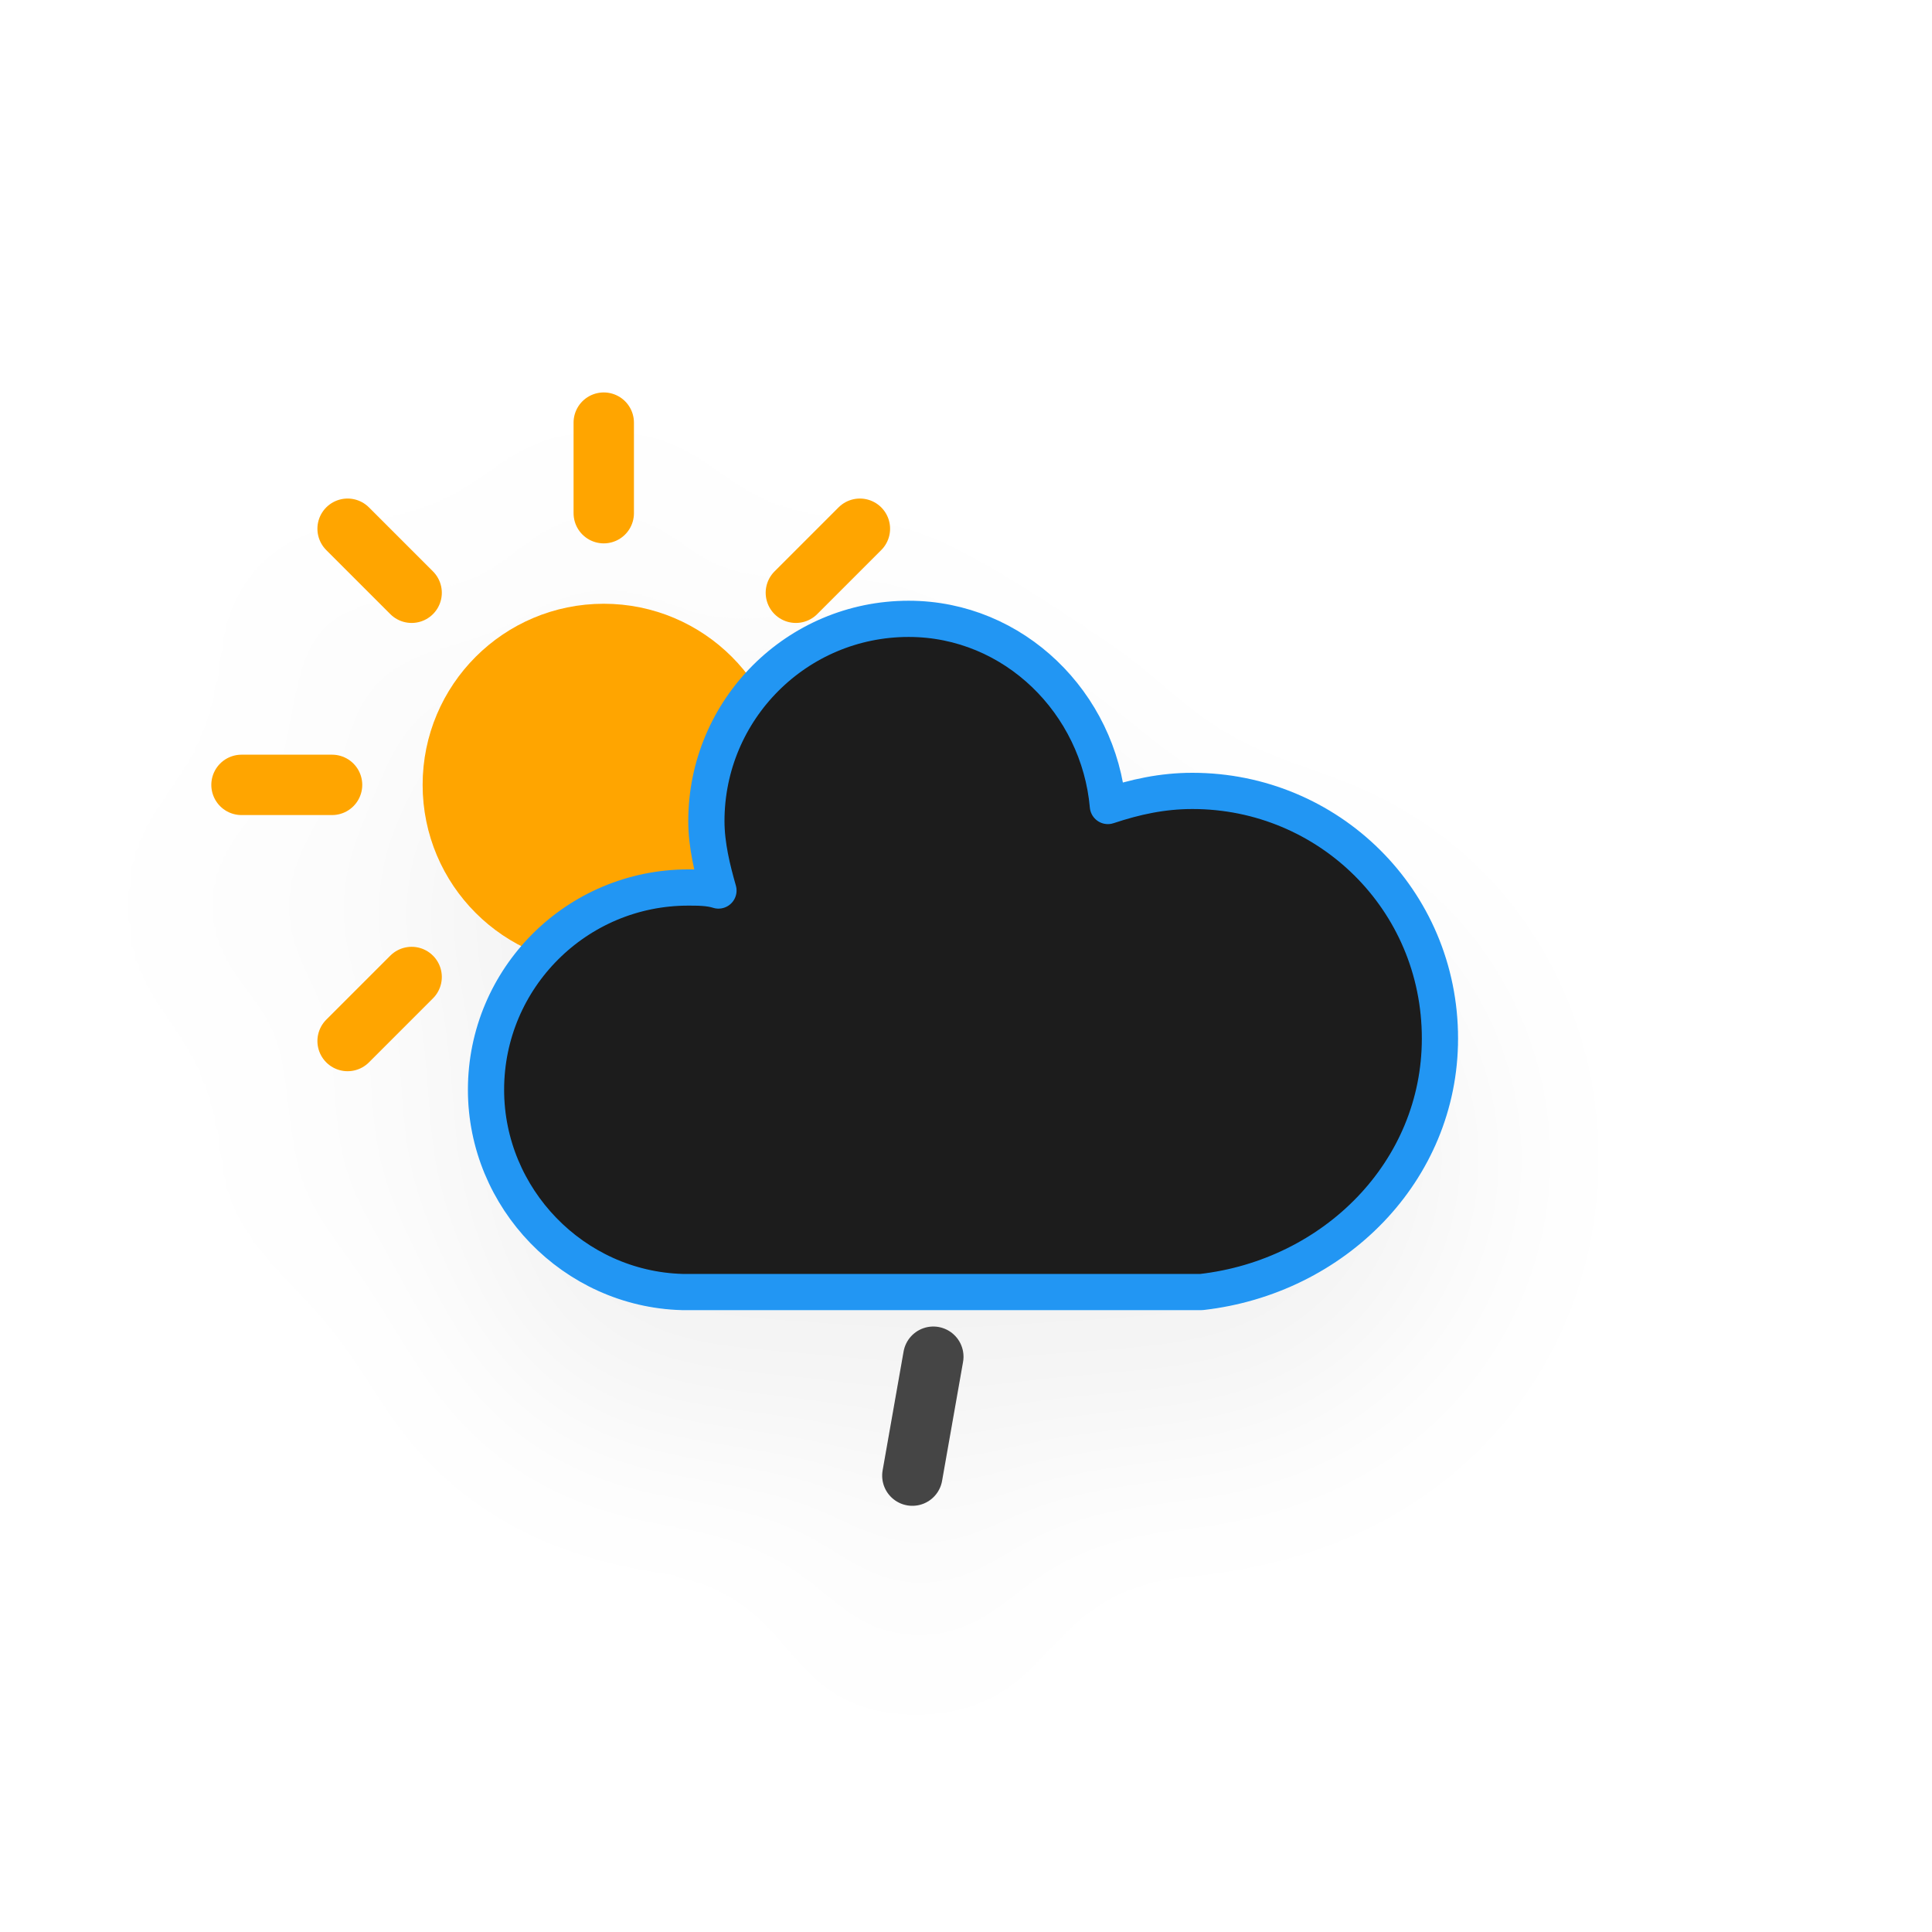
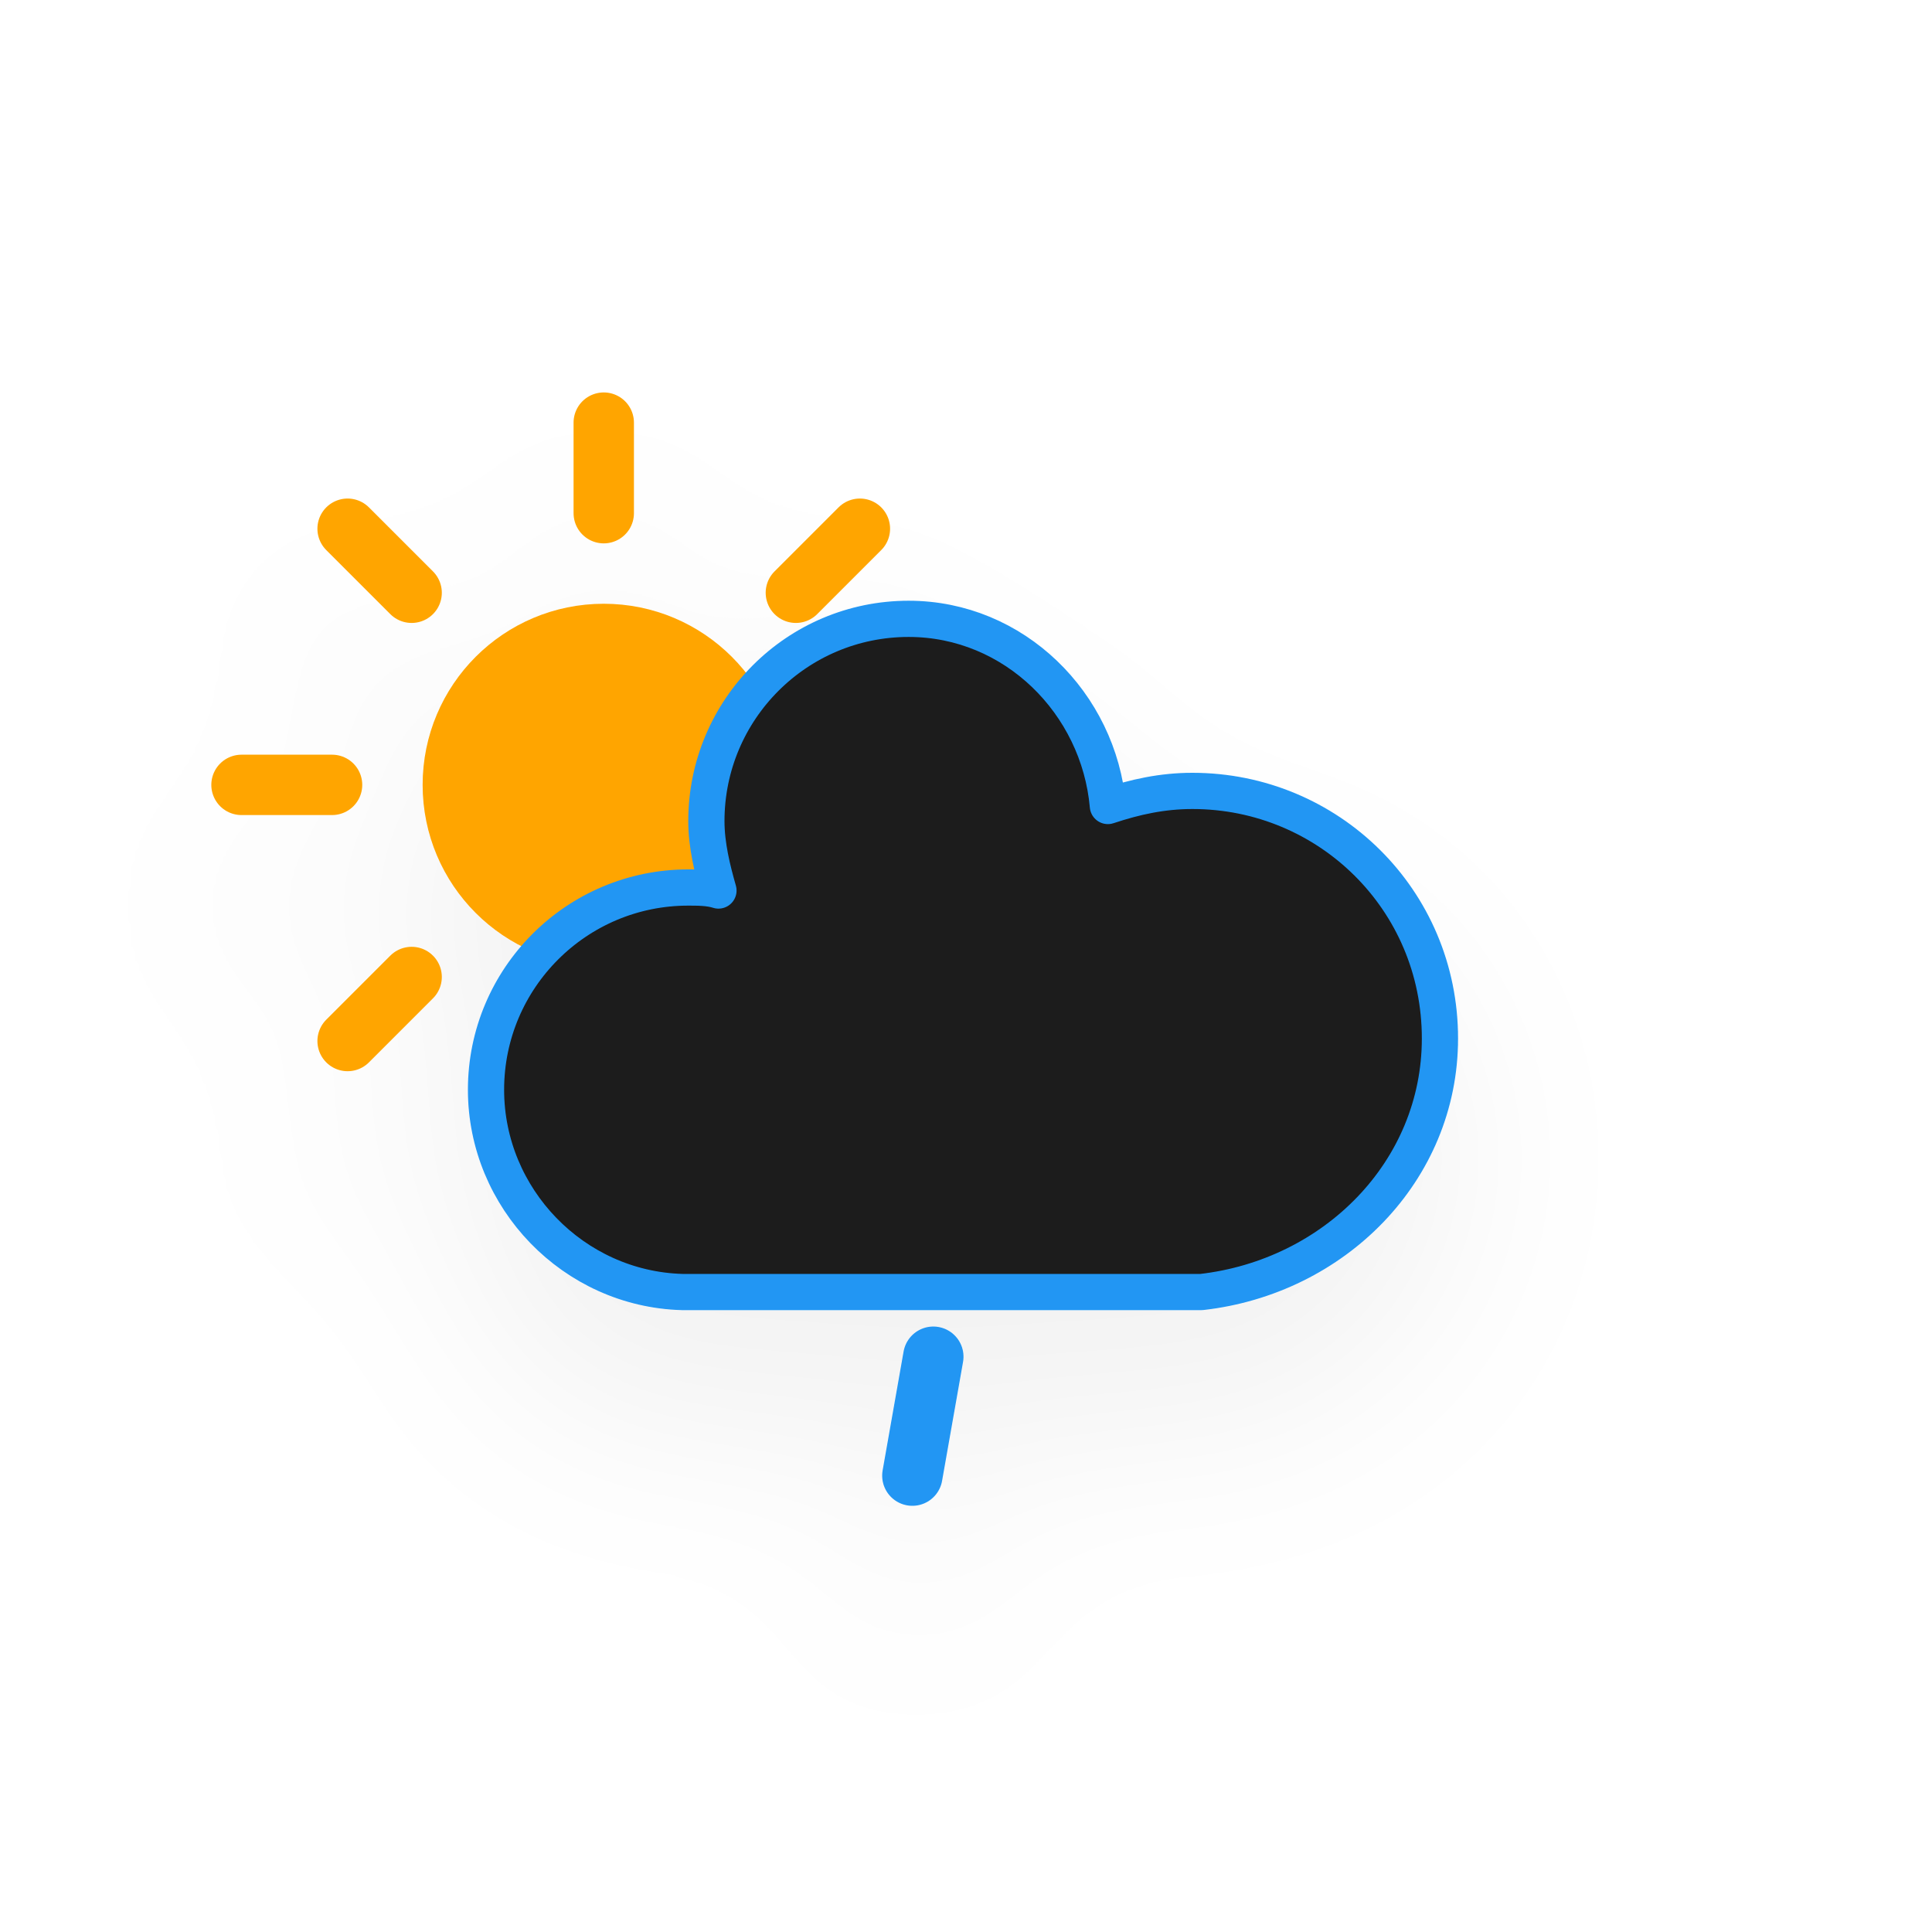
<svg xmlns="http://www.w3.org/2000/svg" version="1.1" width="64" height="64" viewbox="0 0 64 64">
  <defs>
    <filter id="blur" width="200%" height="200%">
      <feGaussianBlur in="SourceAlpha" stdDeviation="3" />
      <feOffset dx="0" dy="4" result="offsetblur" />
      <feComponentTransfer>
        <feFuncA type="linear" slope="0.05" />
      </feComponentTransfer>
      <feMerge>
        <feMergeNode />
        <feMergeNode in="SourceGraphic" />
      </feMerge>
    </filter>
    <style type="text/css">
/*
** SUN
*/
@keyframes am-weather-sun {
  0% {
    -webkit-transform: rotate(0deg);
       -moz-transform: rotate(0deg);
        -ms-transform: rotate(0deg);
            transform: rotate(0deg);
  }

  100% {
    -webkit-transform: rotate(360deg);
       -moz-transform: rotate(360deg);
        -ms-transform: rotate(360deg);
            transform: rotate(360deg);
  }
}

.am-weather-sun {
  -webkit-animation-name: am-weather-sun;
     -moz-animation-name: am-weather-sun;
      -ms-animation-name: am-weather-sun;
          animation-name: am-weather-sun;
  -webkit-animation-duration: 9s;
     -moz-animation-duration: 9s;
      -ms-animation-duration: 9s;
          animation-duration: 9s;
  -webkit-animation-timing-function: linear;
     -moz-animation-timing-function: linear;
      -ms-animation-timing-function: linear;
          animation-timing-function: linear;
  -webkit-animation-iteration-count: infinite;
     -moz-animation-iteration-count: infinite;
      -ms-animation-iteration-count: infinite;
          animation-iteration-count: infinite;
}

/*
** RAIN
*/
@keyframes am-weather-rain {
  0% {
    stroke-dashoffset: 0;
  }

  100% {
    stroke-dashoffset: -100;
  }
}

.am-weather-rain-1 {
  -webkit-animation-name: am-weather-rain;
     -moz-animation-name: am-weather-rain;
      -ms-animation-name: am-weather-rain;
          animation-name: am-weather-rain;
  -webkit-animation-duration: 8s;
     -moz-animation-duration: 8s;
      -ms-animation-duration: 8s;
          animation-duration: 8s;
  -webkit-animation-timing-function: linear;
     -moz-animation-timing-function: linear;
      -ms-animation-timing-function: linear;
          animation-timing-function: linear;
  -webkit-animation-iteration-count: infinite;
     -moz-animation-iteration-count: infinite;
      -ms-animation-iteration-count: infinite;
          animation-iteration-count: infinite;
}
        </style>
  </defs>
  <g filter="url(#blur)" id="rainy-2">
    <g transform="translate(20,10)">
      <g transform="translate(0,16)">
        <g class="am-weather-sun">
          <g>
            <line fill="none" stroke="orange" stroke-linecap="round" stroke-width="2" transform="translate(0,9)" x1="0" x2="0" y1="0" y2="3" />
          </g>
          <g transform="rotate(45)">
            <line fill="none" stroke="orange" stroke-linecap="round" stroke-width="2" transform="translate(0,9)" x1="0" x2="0" y1="0" y2="3" />
          </g>
          <g transform="rotate(90)">
            <line fill="none" stroke="orange" stroke-linecap="round" stroke-width="2" transform="translate(0,9)" x1="0" x2="0" y1="0" y2="3" />
          </g>
          <g transform="rotate(135)">
            <line fill="none" stroke="orange" stroke-linecap="round" stroke-width="2" transform="translate(0,9)" x1="0" x2="0" y1="0" y2="3" />
          </g>
          <g transform="rotate(180)">
            <line fill="none" stroke="orange" stroke-linecap="round" stroke-width="2" transform="translate(0,9)" x1="0" x2="0" y1="0" y2="3" />
          </g>
          <g transform="rotate(225)">
            <line fill="none" stroke="orange" stroke-linecap="round" stroke-width="2" transform="translate(0,9)" x1="0" x2="0" y1="0" y2="3" />
          </g>
          <g transform="rotate(270)">
            <line fill="none" stroke="orange" stroke-linecap="round" stroke-width="2" transform="translate(0,9)" x1="0" x2="0" y1="0" y2="3" />
          </g>
          <g transform="rotate(315)">
            <line fill="none" stroke="orange" stroke-linecap="round" stroke-width="2" transform="translate(0,9)" x1="0" x2="0" y1="0" y2="3" />
          </g>
        </g>
        <circle cx="0" cy="0" fill="orange" r="5" stroke="orange" stroke-width="2" />
      </g>
      <g>
        <path d="M47.7,35.4c0-4.6-3.7-8.2-8.2-8.2c-1,0-1.9,0.2-2.8,0.5c-0.3-3.4-3.1-6.2-6.6-6.2c-3.7,0-6.7,3-6.7,6.7c0,0.8,0.2,1.6,0.4,2.3    c-0.3-0.1-0.7-0.1-1-0.1c-3.7,0-6.7,3-6.7,6.7c0,3.6,2.9,6.6,6.5,6.7l17.2,0C44.2,43.3,47.7,39.8,47.7,35.4z" fill="#1a1a1a" stroke="#2196F3" stroke-linejoin="round" stroke-width="1.2" transform="translate(-20,-11)" />
      </g>
    </g>
    <g transform="translate(37,45), rotate(10)">
-       <line class="am-weather-rain-1" fill="none" stroke="#444444" stroke-dasharray="4,7" stroke-linecap="round" stroke-width="2" transform="translate(-6,1)" x1="0" x2="0" y1="0" y2="8" />
+       <line class="am-weather-rain-1" fill="none" stroke="#2196F3" stroke-dasharray="4,7" stroke-linecap="round" stroke-width="2" transform="translate(-6,1)" x1="0" x2="0" y1="0" y2="8" />
    </g>
  </g>
</svg>
